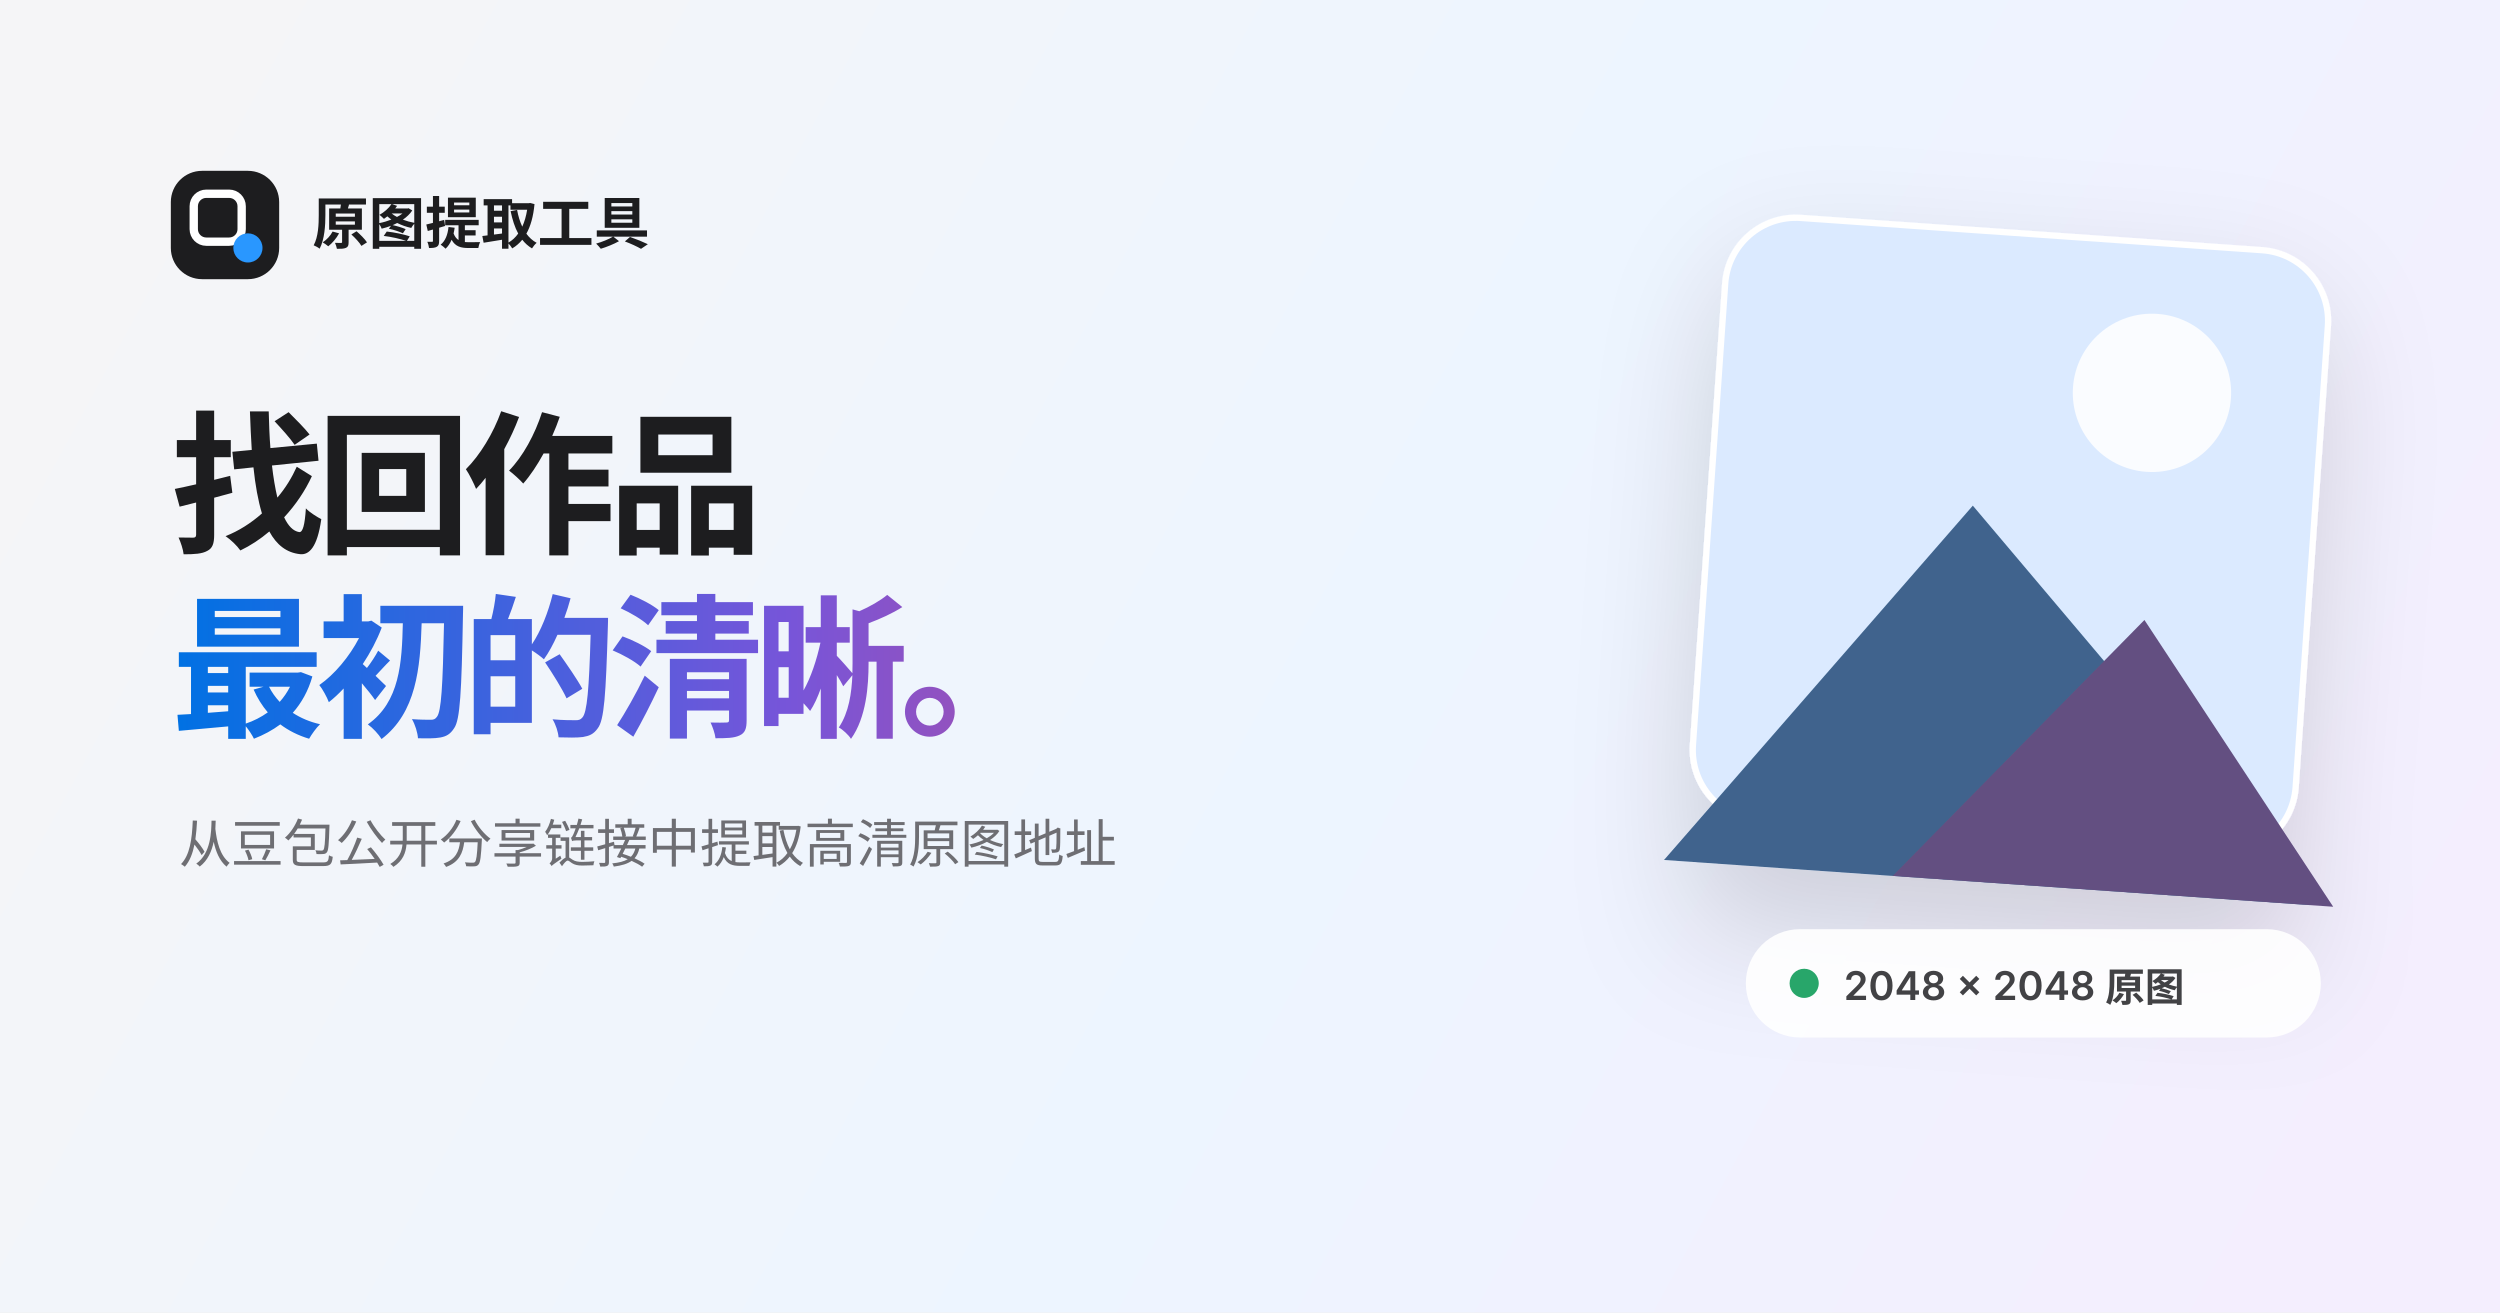
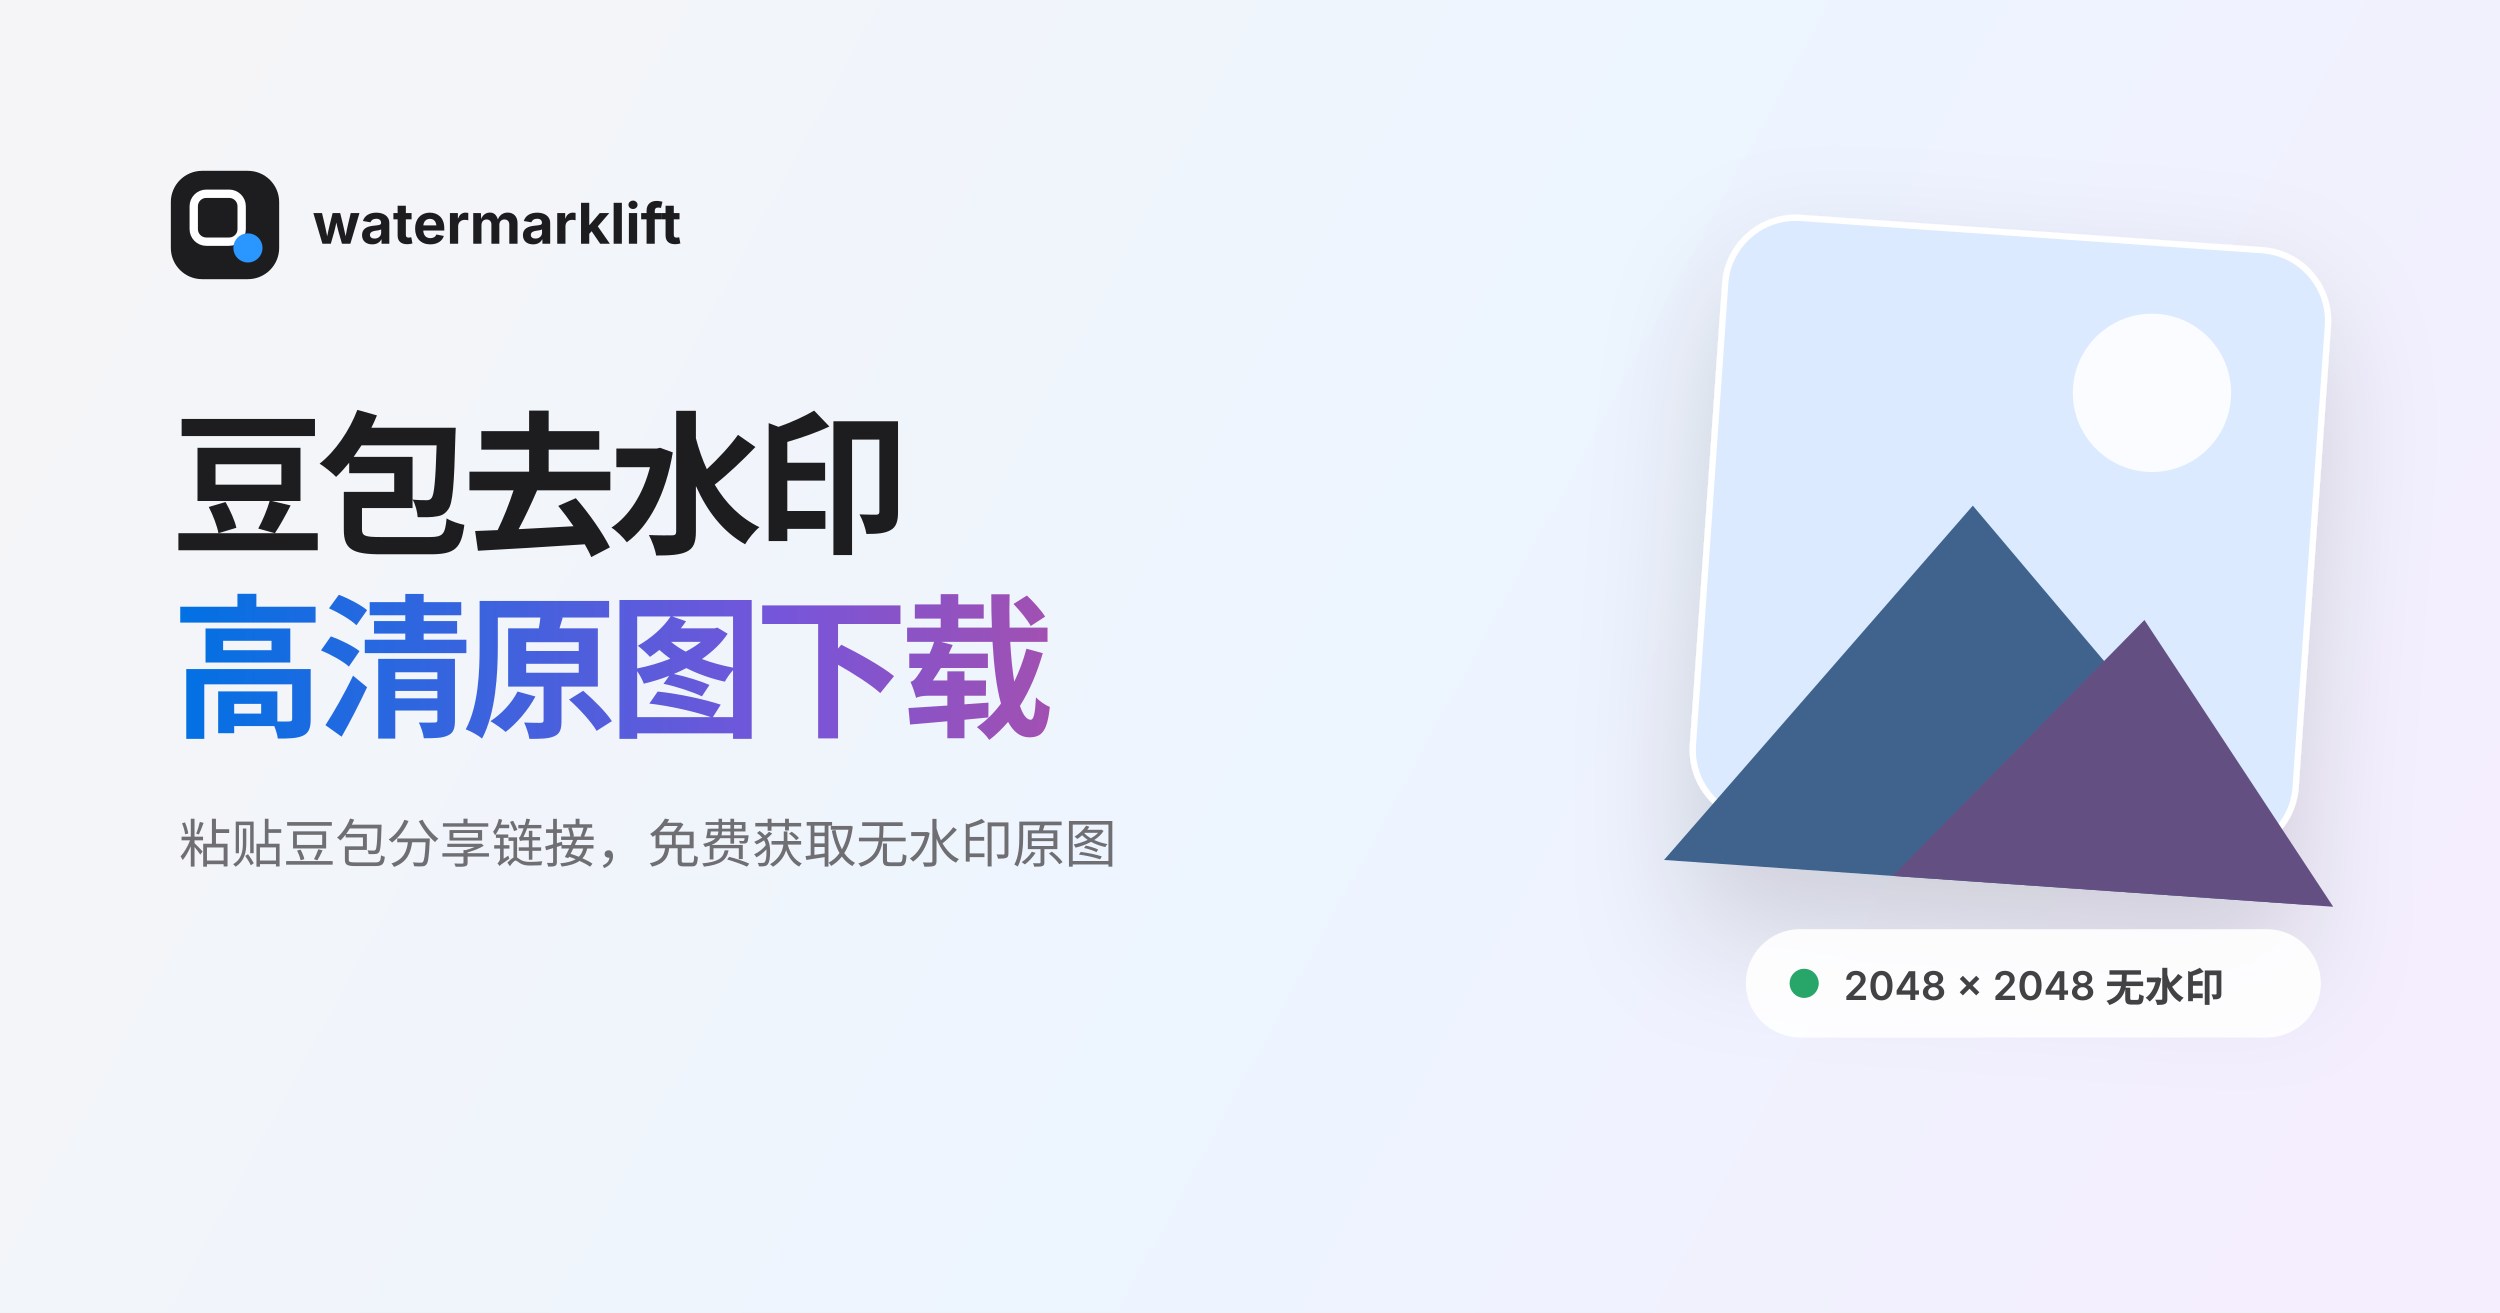
<svg xmlns="http://www.w3.org/2000/svg" width="1200" height="630" viewBox="0 0 1200 630">
  <defs>
    <linearGradient id="bg" x1="80" y1="40" x2="1110" y2="600" gradientUnits="userSpaceOnUse">
      <stop stop-color="#f5f5f7" />
      <stop offset=".55" stop-color="#edf5ff" />
      <stop offset="1" stop-color="#f4eefe" />
    </linearGradient>
    <linearGradient id="word" x1="84" y1="0" x2="650" y2="0" gradientUnits="userSpaceOnUse">
      <stop stop-color="#0071e3" />
      <stop offset=".52" stop-color="#7755d9" />
      <stop offset="1" stop-color="#d34b82" />
    </linearGradient>
    <filter id="shadow" x="-30%" y="-30%" width="160%" height="160%">
      <feDropShadow dx="0" dy="28" stdDeviation="30" flood-opacity=".15" />
    </filter>
  </defs>
  <rect width="1200" height="630" fill="url(#bg)" />
  <g transform="translate(82 82)">
    <rect width="52" height="52" rx="15" fill="#1d1d1f" />
    <rect x="11" y="11" width="23" height="23" rx="6" fill="none" stroke="white" stroke-width="4" />
    <circle cx="37" cy="37" r="7" fill="#2997ff" />
-     <text x="68" y="35" fill="#1d1d1f" font-family="-apple-system,BlinkMacSystemFont,'PingFang SC',sans-serif" font-size="27" font-weight="650">原图提取工具</text>
+     <text x="68" y="35" fill="#1d1d1f" font-family="-apple-system,BlinkMacSystemFont,'PingFang SC',sans-serif" font-size="27" font-weight="650">watermarklift</text>
  </g>
-   <text x="82" y="260" fill="#1d1d1f" font-family="-apple-system,BlinkMacSystemFont,'PingFang SC',sans-serif" font-size="74" font-weight="700" letter-spacing="-4">找回作品</text>
-   <text x="82" y="348" fill="url(#word)" font-family="-apple-system,BlinkMacSystemFont,'PingFang SC',sans-serif" font-size="74" font-weight="700" letter-spacing="-4">最初的清晰。</text>
-   <text x="86" y="414" fill="#6e6e73" font-family="-apple-system,BlinkMacSystemFont,'PingFang SC',sans-serif" font-size="25">从豆包公开分享链接中提取高清原图地址</text>
+   <text x="82" y="260" fill="#1d1d1f" font-family="-apple-system,BlinkMacSystemFont,'PingFang SC',sans-serif" font-size="74" font-weight="700" letter-spacing="-4">豆包去水印</text>
+   <text x="82" y="348" fill="url(#word)" font-family="-apple-system,BlinkMacSystemFont,'PingFang SC',sans-serif" font-size="74" font-weight="700" letter-spacing="-4">高清原图下载</text>
+   <text x="86" y="414" fill="#6e6e73" font-family="-apple-system,BlinkMacSystemFont,'PingFang SC',sans-serif" font-size="25">粘贴豆包分享链接，免费获取无水印原图</text>
  <g transform="translate(820 112) rotate(4 145 145)" filter="url(#shadow)">
    <rect width="290" height="290" rx="34" fill="#dbeaff" stroke="white" stroke-width="3" />
    <circle cx="208" cy="72" r="38" fill="white" opacity=".85" />
    <path d="M-10 312 126 132l175 180Z" fill="#3f648d" />
    <path d="m100 312 112-131 100 131Z" fill="#645081" />
  </g>
  <rect x="838" y="446" width="276" height="52" rx="26" fill="white" opacity=".9" />
  <circle cx="866" cy="472" r="7" fill="#28a66a" />
-   <text x="885" y="480" fill="#424245" font-family="-apple-system,BlinkMacSystemFont,'PingFang SC',sans-serif" font-size="19" font-weight="600">2048 × 2048 原图</text>
+   <text x="885" y="480" fill="#424245" font-family="-apple-system,BlinkMacSystemFont,'PingFang SC',sans-serif" font-size="19" font-weight="600">2048 × 2048 无水印</text>
</svg>
